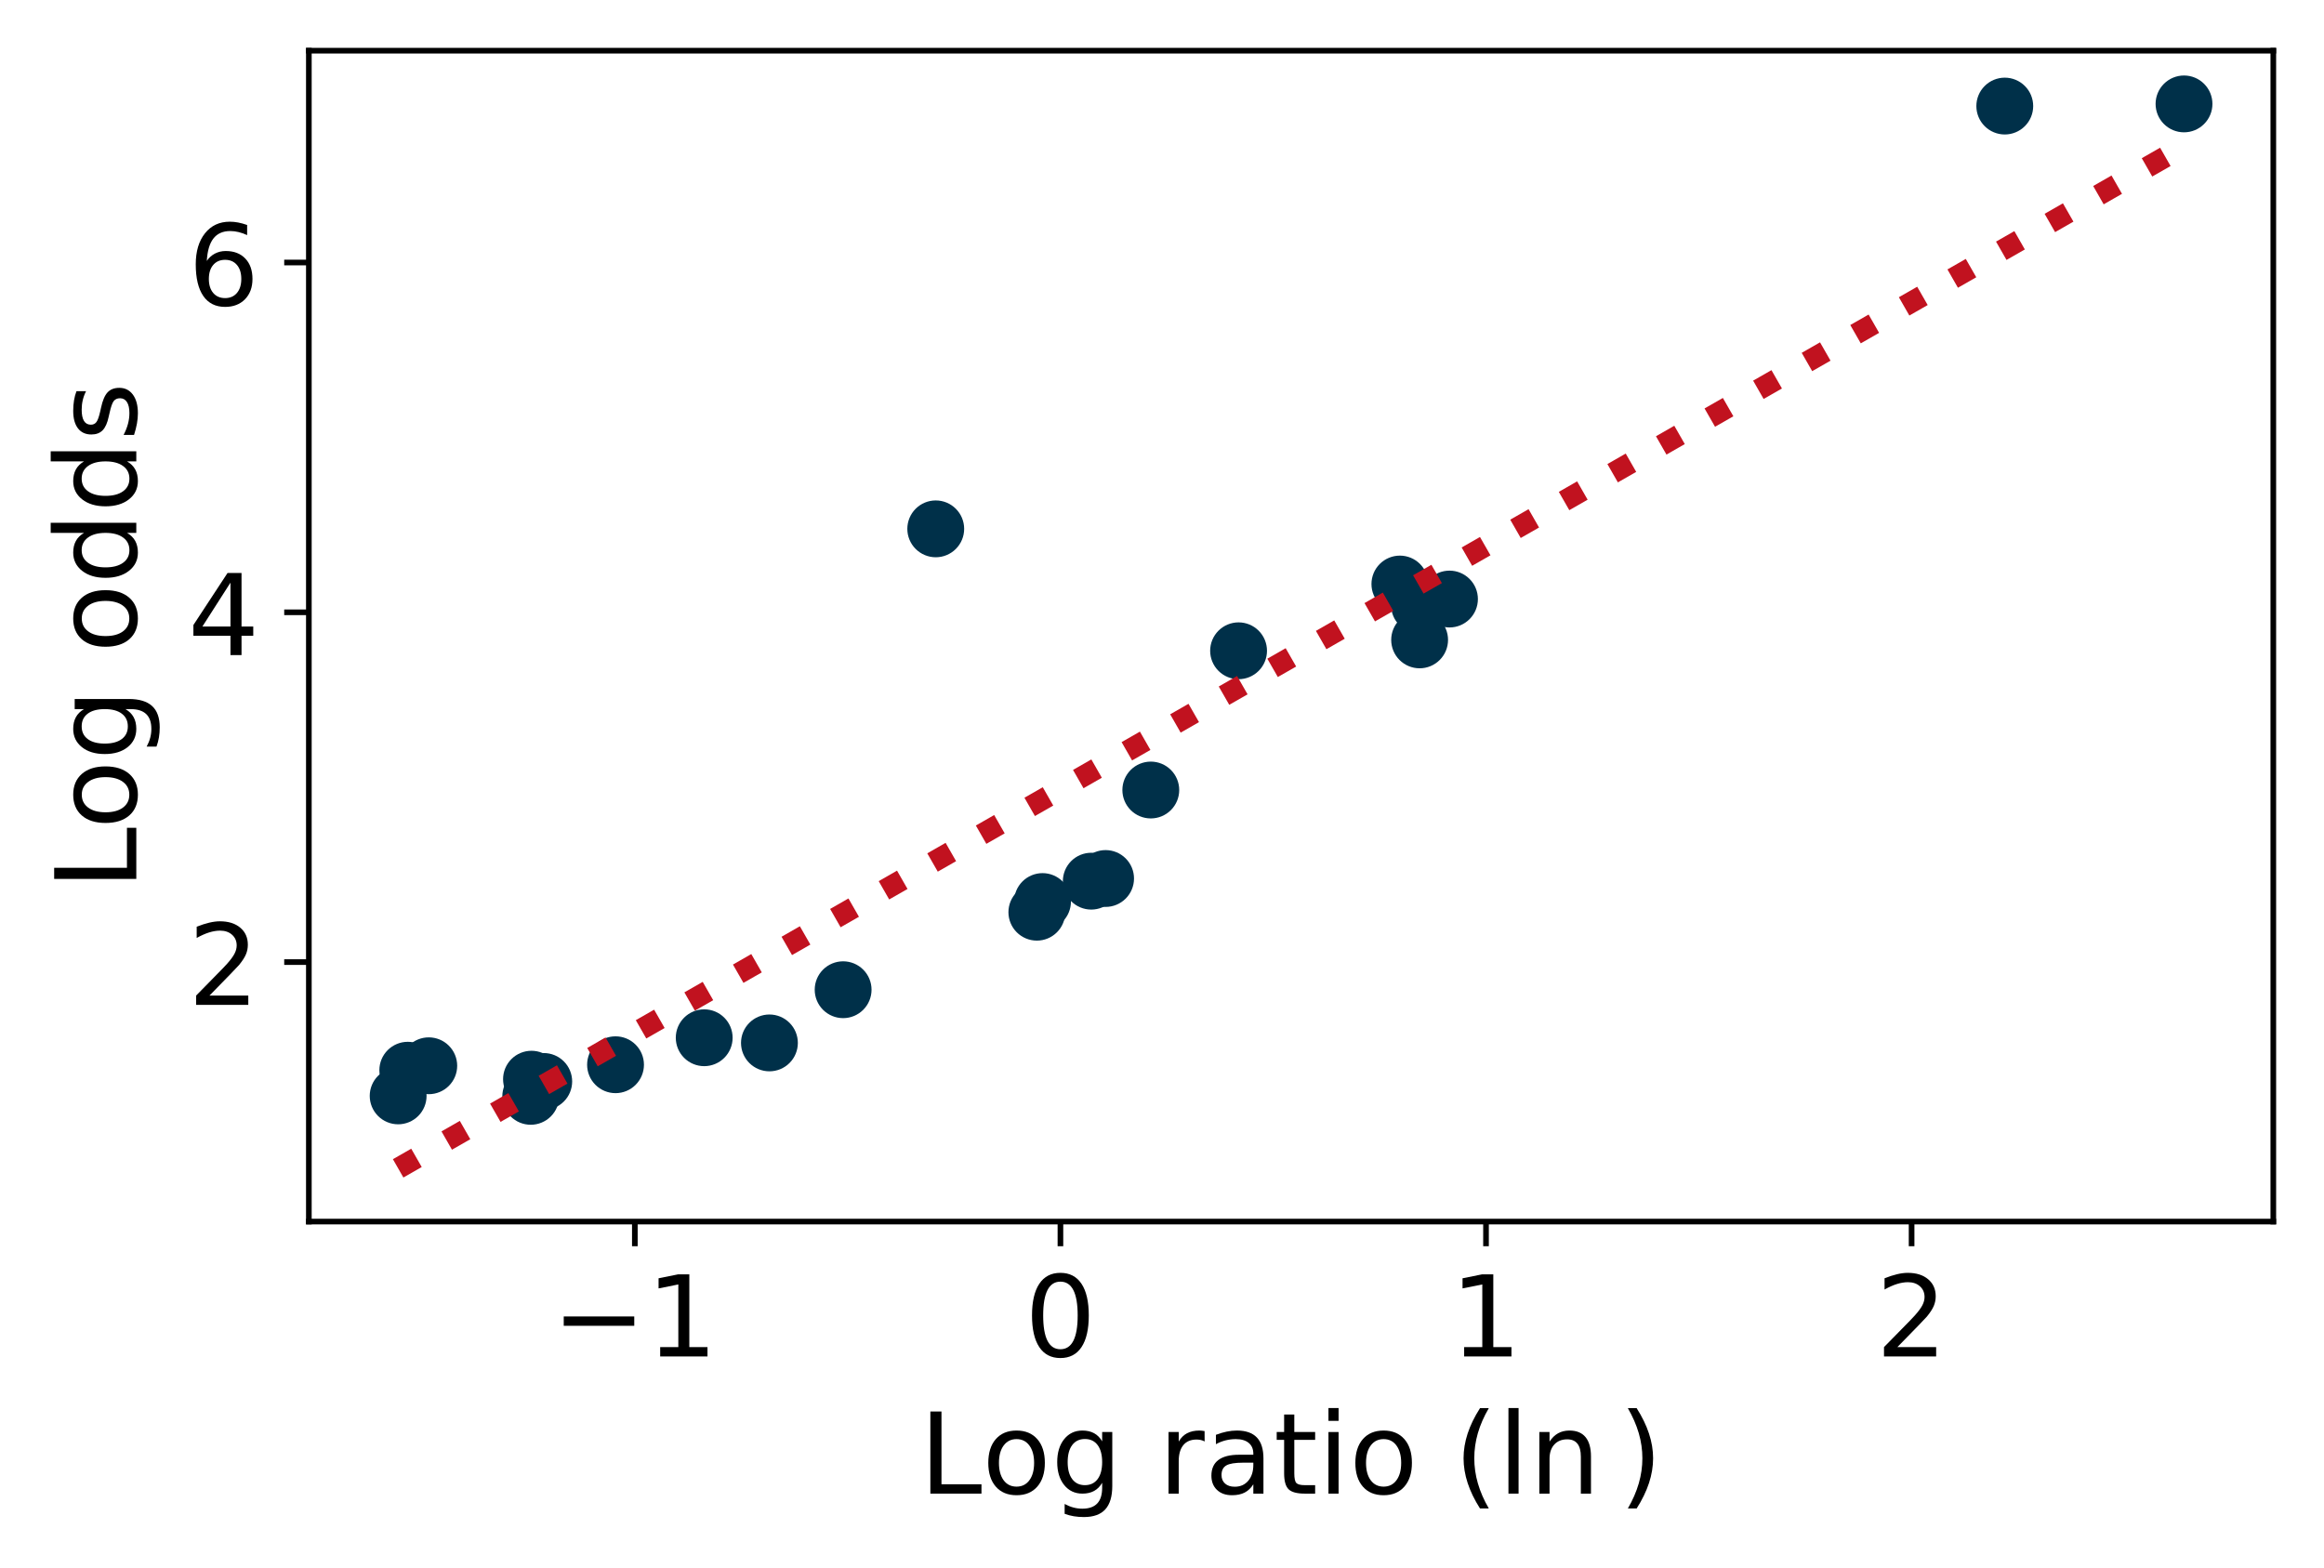
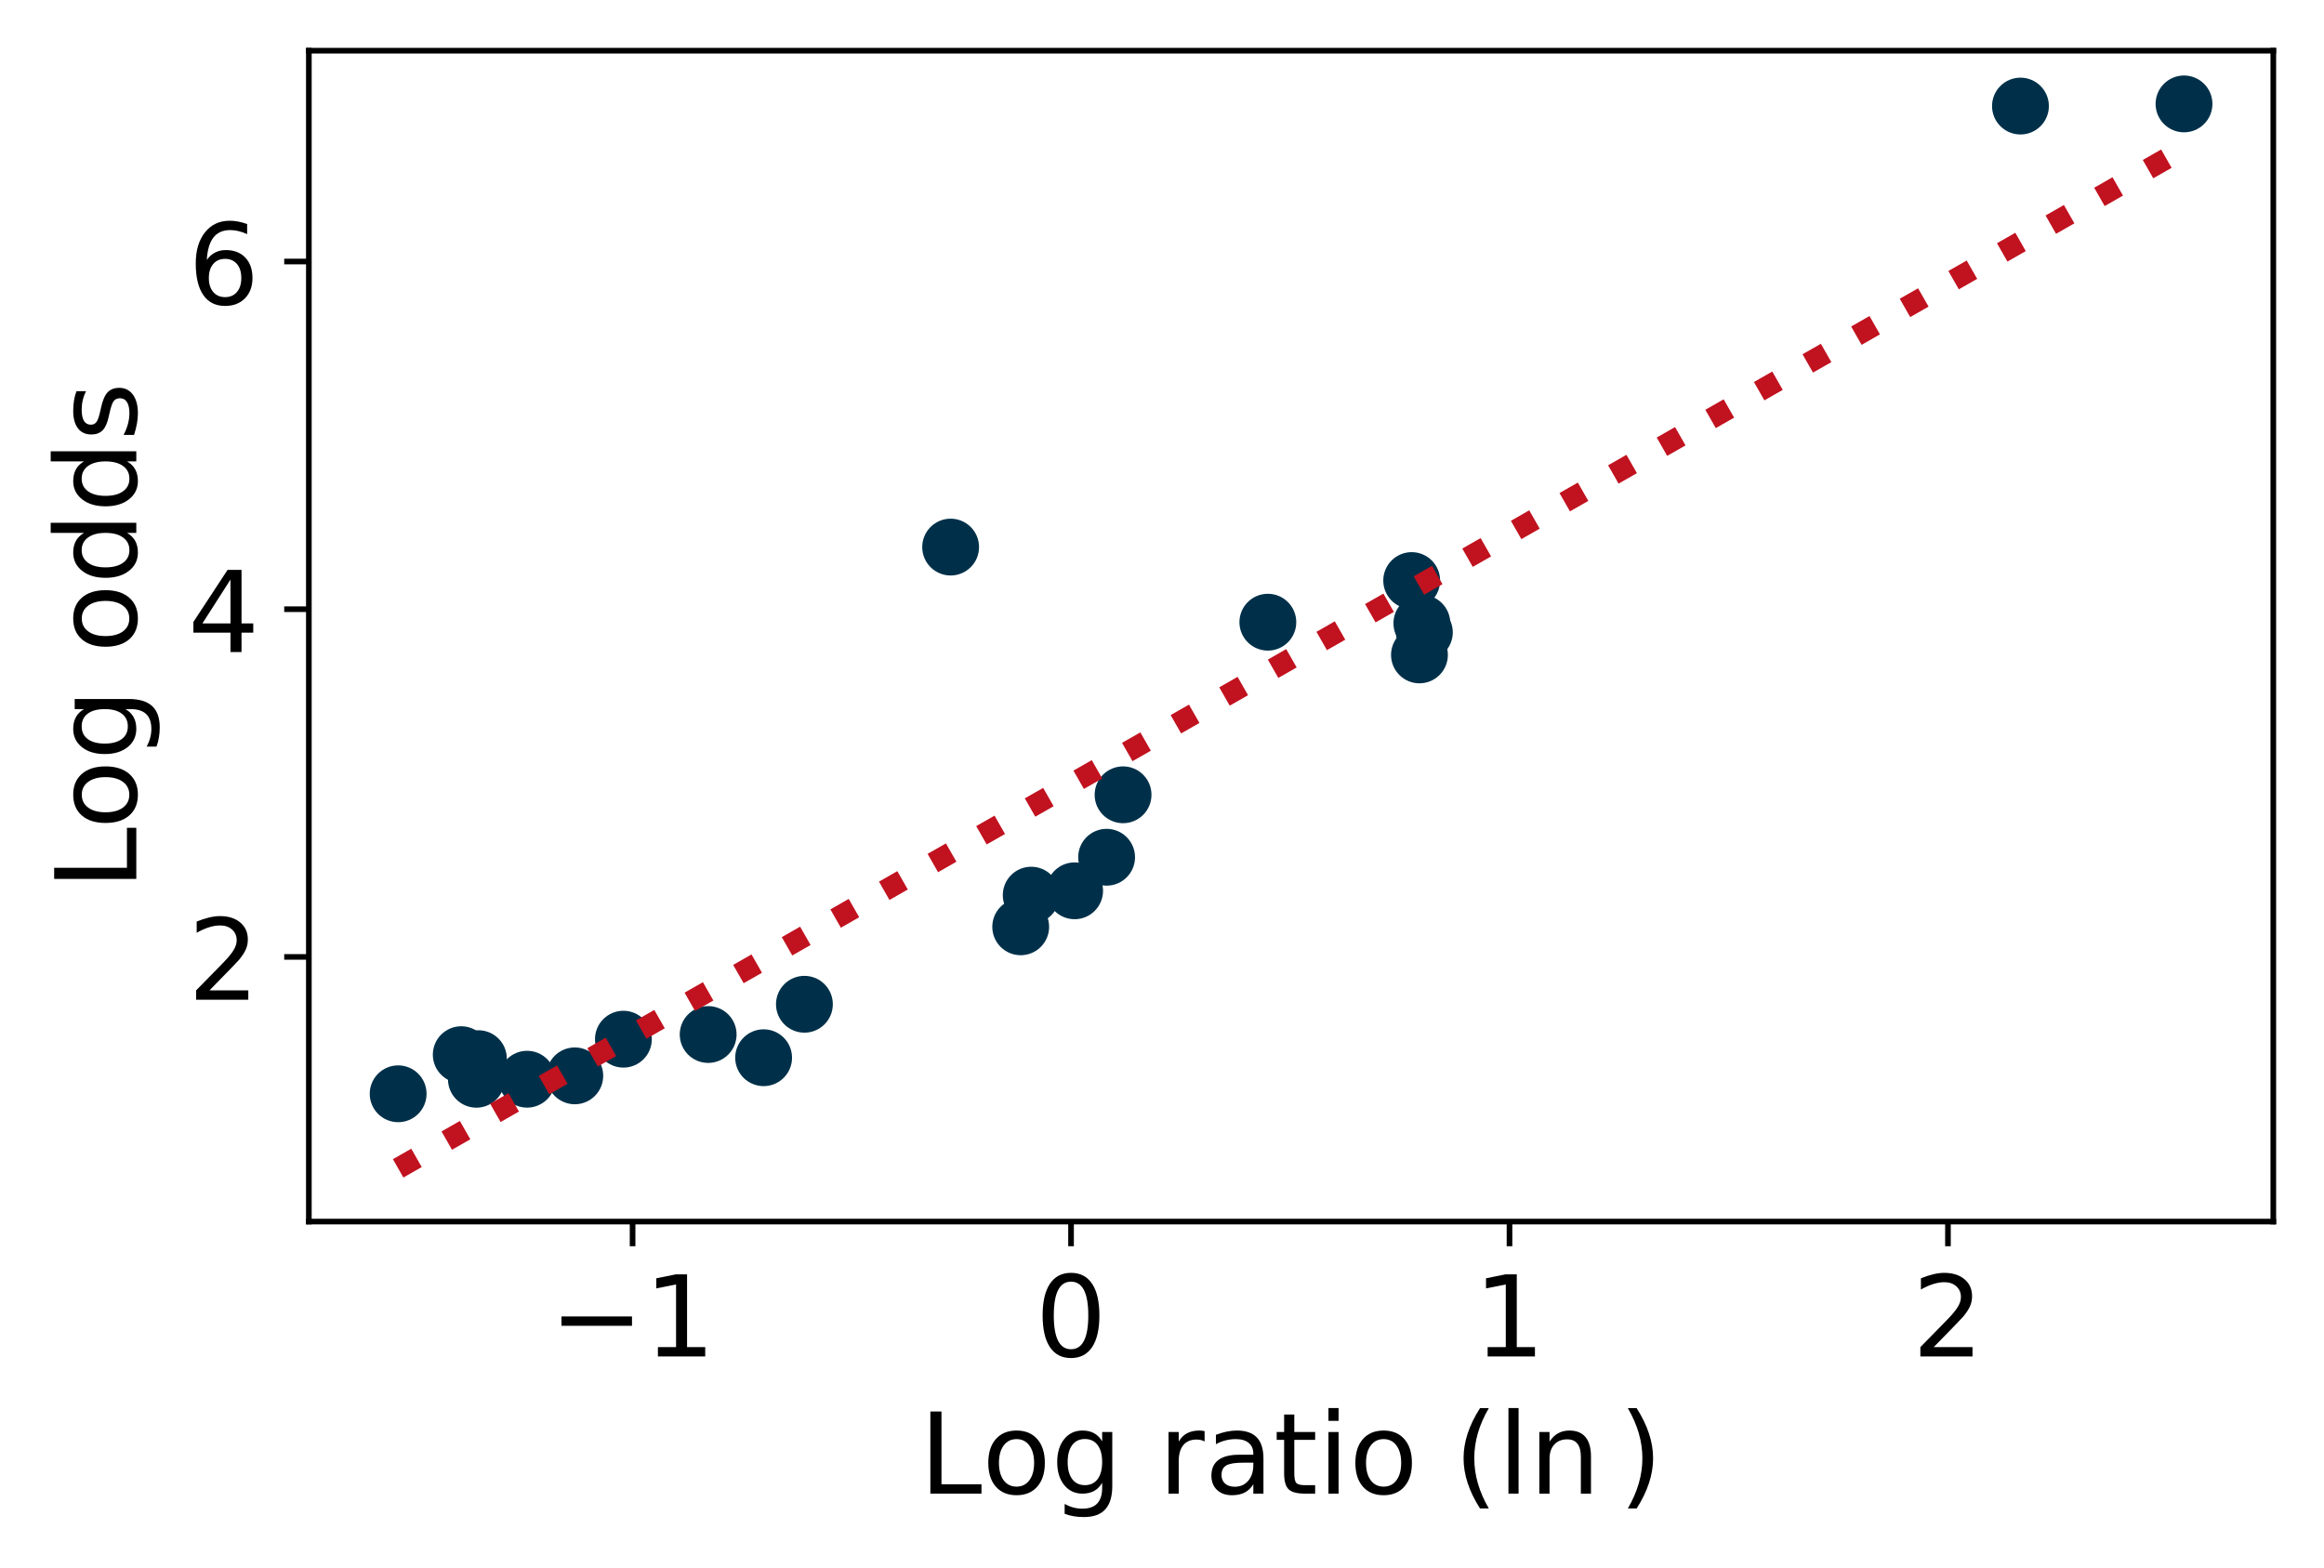
<svg xmlns="http://www.w3.org/2000/svg" xmlns:xlink="http://www.w3.org/1999/xlink" width="330.065pt" height="222.725pt" viewBox="0 0 330.065 222.725" version="1.1">
  <defs>
    <style type="text/css">*{stroke-linejoin: round; stroke-linecap: butt}</style>
  </defs>
  <g id="figure_1">
    <g id="patch_1">
      <path d="M 0 222.725  L 330.065 222.725  L 330.065 0  L 0 0  z " style="fill: #ffffff" />
    </g>
    <g id="axes_1">
      <g id="patch_2">
        <path d="M 43.865 173.52  L 322.865 173.52  L 322.865 7.2  L 43.865 7.2  z " style="fill: #ffffff" />
      </g>
      <g id="PathCollection_1">
        <defs>
-           <path id="mc18034587b" d="M 0 3.536  C 0.938 3.536 1.837 3.163 2.5 2.5  C 3.163 1.837 3.536 0.938 3.536 0  C 3.536 -0.938 3.163 -1.837 2.5 -2.5  C 1.837 -3.163 0.938 -3.536 0 -3.536  C -0.938 -3.536 -1.837 -3.163 -2.5 -2.5  C -3.163 -1.837 -3.536 -0.938 -3.536 0  C -3.536 0.938 -3.163 1.837 -2.5 2.5  C -1.837 3.163 -0.938 3.536 0 3.536  z " style="stroke: #003049" />
+           <path id="mc6e906a8f0" d="M 0 3.536  C 0.938 3.536 1.837 3.163 2.5 2.5  C 3.163 1.837 3.536 0.938 3.536 0  C 3.536 -0.938 3.163 -1.837 2.5 -2.5  C 1.837 -3.163 0.938 -3.536 0 -3.536  C -0.938 -3.536 -1.837 -3.163 -2.5 -2.5  C -3.163 -1.837 -3.536 -0.938 -3.536 0  C -3.536 0.938 -3.163 1.837 -2.5 2.5  C -1.837 3.163 -0.938 3.536 0 3.536  z " style="stroke: #003049" />
        </defs>
-         <g clip-path="url(#p3d606eda35)">
-           <use xlink:href="#mc18034587b" x="132.899" y="75.121" style="fill: #003049; stroke: #003049" />
-           <use xlink:href="#mc18034587b" x="205.862" y="85.092" style="fill: #003049; stroke: #003049" />
-           <use xlink:href="#mc18034587b" x="198.818" y="82.959" style="fill: #003049; stroke: #003049" />
-           <use xlink:href="#mc18034587b" x="201.621" y="90.894" style="fill: #003049; stroke: #003049" />
-           <use xlink:href="#mc18034587b" x="75.377" y="155.731" style="fill: #003049; stroke: #003049" />
-           <use xlink:href="#mc18034587b" x="77.225" y="153.616" style="fill: #003049; stroke: #003049" />
-           <use xlink:href="#mc18034587b" x="75.485" y="153.294" style="fill: #003049; stroke: #003049" />
-           <use xlink:href="#mc18034587b" x="56.547" y="155.667" style="fill: #003049; stroke: #003049" />
-           <use xlink:href="#mc18034587b" x="87.421" y="151.242" style="fill: #003049; stroke: #003049" />
-           <use xlink:href="#mc18034587b" x="57.915" y="152.02" style="fill: #003049; stroke: #003049" />
-           <use xlink:href="#mc18034587b" x="60.896" y="151.389" style="fill: #003049; stroke: #003049" />
-           <use xlink:href="#mc18034587b" x="201.601" y="85.945" style="fill: #003049; stroke: #003049" />
-           <use xlink:href="#mc18034587b" x="163.442" y="112.219" style="fill: #003049; stroke: #003049" />
-           <use xlink:href="#mc18034587b" x="310.183" y="14.76" style="fill: #003049; stroke: #003049" />
-           <use xlink:href="#mc18034587b" x="175.908" y="92.441" style="fill: #003049; stroke: #003049" />
-           <use xlink:href="#mc18034587b" x="109.278" y="148.141" style="fill: #003049; stroke: #003049" />
-           <use xlink:href="#mc18034587b" x="157.022" y="124.788" style="fill: #003049; stroke: #003049" />
-           <use xlink:href="#mc18034587b" x="147.258" y="129.575" style="fill: #003049; stroke: #003049" />
-           <use xlink:href="#mc18034587b" x="119.745" y="140.586" style="fill: #003049; stroke: #003049" />
-           <use xlink:href="#mc18034587b" x="100.014" y="147.408" style="fill: #003049; stroke: #003049" />
-           <use xlink:href="#mc18034587b" x="154.988" y="125.166" style="fill: #003049; stroke: #003049" />
-           <use xlink:href="#mc18034587b" x="148.066" y="128.06" style="fill: #003049; stroke: #003049" />
-           <use xlink:href="#mc18034587b" x="284.727" y="15.067" style="fill: #003049; stroke: #003049" />
+         <g clip-path="url(#pcea9029fcd)">
+           <use xlink:href="#mc6e906a8f0" x="135.014" y="77.711" style="fill: #003049; stroke: #003049" />
+           <use xlink:href="#mc6e906a8f0" x="202.296" y="89.822" style="fill: #003049; stroke: #003049" />
+           <use xlink:href="#mc6e906a8f0" x="200.494" y="82.465" style="fill: #003049; stroke: #003049" />
+           <use xlink:href="#mc6e906a8f0" x="201.598" y="93.027" style="fill: #003049; stroke: #003049" />
+           <use xlink:href="#mc6e906a8f0" x="67.658" y="153.305" style="fill: #003049; stroke: #003049" />
+           <use xlink:href="#mc6e906a8f0" x="81.634" y="152.82" style="fill: #003049; stroke: #003049" />
+           <use xlink:href="#mc6e906a8f0" x="74.858" y="153.298" style="fill: #003049; stroke: #003049" />
+           <use xlink:href="#mc6e906a8f0" x="56.547" y="155.368" style="fill: #003049; stroke: #003049" />
+           <use xlink:href="#mc6e906a8f0" x="108.453" y="150.245" style="fill: #003049; stroke: #003049" />
+           <use xlink:href="#mc6e906a8f0" x="67.947" y="150.38" style="fill: #003049; stroke: #003049" />
+           <use xlink:href="#mc6e906a8f0" x="65.509" y="149.812" style="fill: #003049; stroke: #003049" />
+           <use xlink:href="#mc6e906a8f0" x="201.94" y="88.531" style="fill: #003049; stroke: #003049" />
+           <use xlink:href="#mc6e906a8f0" x="159.503" y="112.897" style="fill: #003049; stroke: #003049" />
+           <use xlink:href="#mc6e906a8f0" x="310.183" y="14.76" style="fill: #003049; stroke: #003049" />
+           <use xlink:href="#mc6e906a8f0" x="180.066" y="88.38" style="fill: #003049; stroke: #003049" />
+           <use xlink:href="#mc6e906a8f0" x="100.577" y="146.947" style="fill: #003049; stroke: #003049" />
+           <use xlink:href="#mc6e906a8f0" x="157.166" y="121.768" style="fill: #003049; stroke: #003049" />
+           <use xlink:href="#mc6e906a8f0" x="144.965" y="131.65" style="fill: #003049; stroke: #003049" />
+           <use xlink:href="#mc6e906a8f0" x="114.247" y="142.651" style="fill: #003049; stroke: #003049" />
+           <use xlink:href="#mc6e906a8f0" x="88.538" y="147.612" style="fill: #003049; stroke: #003049" />
+           <use xlink:href="#mc6e906a8f0" x="146.457" y="127.152" style="fill: #003049; stroke: #003049" />
+           <use xlink:href="#mc6e906a8f0" x="152.623" y="126.535" style="fill: #003049; stroke: #003049" />
+           <use xlink:href="#mc6e906a8f0" x="286.955" y="15.067" style="fill: #003049; stroke: #003049" />
        </g>
      </g>
      <g id="matplotlib.axis_1">
        <g id="xtick_1">
          <g id="line2d_1">
            <defs>
-               <path id="m53e0bc3c14" d="M 0 0  L 0 3.5  " style="stroke: #000000; stroke-width: 0.8" />
-             </defs>
-             <g>
-               <use xlink:href="#m53e0bc3c14" x="90.164" y="173.52" style="stroke: #000000; stroke-width: 0.8" />
+               <path id="m7798695772" d="M 0 0  L 0 3.5  " style="stroke: #000000; stroke-width: 0.8" />
+             </defs>
+             <g>
+               <use xlink:href="#m7798695772" x="89.842" y="173.52" style="stroke: #000000; stroke-width: 0.8" />
            </g>
          </g>
          <g id="text_1">
-             <g transform="translate(78.37002 192.6775) scale(0.16 -0.16)">
+             <g transform="translate(78.0486 192.6775) scale(0.16 -0.16)">
              <defs>
                <path id="DejaVuSans-2212" d="M 678 2272  L 4684 2272  L 4684 1741  L 678 1741  L 678 2272  z " transform="scale(0.015625)" />
                <path id="DejaVuSans-31" d="M 794 531  L 1825 531  L 1825 4091  L 703 3866  L 703 4441  L 1819 4666  L 2450 4666  L 2450 531  L 3481 531  L 3481 0  L 794 0  L 794 531  z " transform="scale(0.015625)" />
              </defs>
              <use xlink:href="#DejaVuSans-2212" />
              <use xlink:href="#DejaVuSans-31" transform="translate(83.78906 0)" />
            </g>
          </g>
        </g>
        <g id="xtick_2">
          <g id="line2d_2">
            <g>
-               <use xlink:href="#m53e0bc3c14" x="150.607" y="173.52" style="stroke: #000000; stroke-width: 0.8" />
+               <use xlink:href="#m7798695772" x="152.114" y="173.52" style="stroke: #000000; stroke-width: 0.8" />
            </g>
          </g>
          <g id="text_2">
-             <g transform="translate(145.5169 192.6775) scale(0.16 -0.16)">
+             <g transform="translate(147.024 192.6775) scale(0.16 -0.16)">
              <defs>
                <path id="DejaVuSans-30" d="M 2034 4250  Q 1547 4250 1301 3770  Q 1056 3291 1056 2328  Q 1056 1369 1301 889  Q 1547 409 2034 409  Q 2525 409 2770 889  Q 3016 1369 3016 2328  Q 3016 3291 2770 3770  Q 2525 4250 2034 4250  z M 2034 4750  Q 2819 4750 3233 4129  Q 3647 3509 3647 2328  Q 3647 1150 3233 529  Q 2819 -91 2034 -91  Q 1250 -91 836 529  Q 422 1150 422 2328  Q 422 3509 836 4129  Q 1250 4750 2034 4750  z " transform="scale(0.015625)" />
              </defs>
              <use xlink:href="#DejaVuSans-30" />
            </g>
          </g>
        </g>
        <g id="xtick_3">
          <g id="line2d_3">
            <g>
-               <use xlink:href="#m53e0bc3c14" x="211.05" y="173.52" style="stroke: #000000; stroke-width: 0.8" />
+               <use xlink:href="#m7798695772" x="214.386" y="173.52" style="stroke: #000000; stroke-width: 0.8" />
            </g>
          </g>
          <g id="text_3">
-             <g transform="translate(205.96 192.6775) scale(0.16 -0.16)">
+             <g transform="translate(209.2956 192.6775) scale(0.16 -0.16)">
              <use xlink:href="#DejaVuSans-31" />
            </g>
          </g>
        </g>
        <g id="xtick_4">
          <g id="line2d_4">
            <g>
-               <use xlink:href="#m53e0bc3c14" x="271.493" y="173.52" style="stroke: #000000; stroke-width: 0.8" />
+               <use xlink:href="#m7798695772" x="276.657" y="173.52" style="stroke: #000000; stroke-width: 0.8" />
            </g>
          </g>
          <g id="text_4">
-             <g transform="translate(266.4031 192.6775) scale(0.16 -0.16)">
+             <g transform="translate(271.5673 192.6775) scale(0.16 -0.16)">
              <defs>
                <path id="DejaVuSans-32" d="M 1228 531  L 3431 531  L 3431 0  L 469 0  L 469 531  Q 828 903 1448 1529  Q 2069 2156 2228 2338  Q 2531 2678 2651 2914  Q 2772 3150 2772 3378  Q 2772 3750 2511 3984  Q 2250 4219 1831 4219  Q 1534 4219 1204 4116  Q 875 4013 500 3803  L 500 4441  Q 881 4594 1212 4672  Q 1544 4750 1819 4750  Q 2544 4750 2975 4387  Q 3406 4025 3406 3419  Q 3406 3131 3298 2873  Q 3191 2616 2906 2266  Q 2828 2175 2409 1742  Q 1991 1309 1228 531  z " transform="scale(0.015625)" />
              </defs>
              <use xlink:href="#DejaVuSans-32" />
            </g>
          </g>
        </g>
        <g id="text_5">
          <g transform="translate(130.565 212.165) scale(0.16 -0.16)">
            <defs>
              <path id="DejaVuSans-4c" d="M 628 4666  L 1259 4666  L 1259 531  L 3531 531  L 3531 0  L 628 0  L 628 4666  z " transform="scale(0.015625)" />
              <path id="DejaVuSans-6f" d="M 1959 3097  Q 1497 3097 1228 2736  Q 959 2375 959 1747  Q 959 1119 1226 758  Q 1494 397 1959 397  Q 2419 397 2687 759  Q 2956 1122 2956 1747  Q 2956 2369 2687 2733  Q 2419 3097 1959 3097  z M 1959 3584  Q 2709 3584 3137 3096  Q 3566 2609 3566 1747  Q 3566 888 3137 398  Q 2709 -91 1959 -91  Q 1206 -91 779 398  Q 353 888 353 1747  Q 353 2609 779 3096  Q 1206 3584 1959 3584  z " transform="scale(0.015625)" />
              <path id="DejaVuSans-67" d="M 2906 1791  Q 2906 2416 2648 2759  Q 2391 3103 1925 3103  Q 1463 3103 1205 2759  Q 947 2416 947 1791  Q 947 1169 1205 825  Q 1463 481 1925 481  Q 2391 481 2648 825  Q 2906 1169 2906 1791  z M 3481 434  Q 3481 -459 3084 -895  Q 2688 -1331 1869 -1331  Q 1566 -1331 1297 -1286  Q 1028 -1241 775 -1147  L 775 -588  Q 1028 -725 1275 -790  Q 1522 -856 1778 -856  Q 2344 -856 2625 -561  Q 2906 -266 2906 331  L 2906 616  Q 2728 306 2450 153  Q 2172 0 1784 0  Q 1141 0 747 490  Q 353 981 353 1791  Q 353 2603 747 3093  Q 1141 3584 1784 3584  Q 2172 3584 2450 3431  Q 2728 3278 2906 2969  L 2906 3500  L 3481 3500  L 3481 434  z " transform="scale(0.015625)" />
              <path id="DejaVuSans-20" transform="scale(0.015625)" />
              <path id="DejaVuSans-72" d="M 2631 2963  Q 2534 3019 2420 3045  Q 2306 3072 2169 3072  Q 1681 3072 1420 2755  Q 1159 2438 1159 1844  L 1159 0  L 581 0  L 581 3500  L 1159 3500  L 1159 2956  Q 1341 3275 1631 3429  Q 1922 3584 2338 3584  Q 2397 3584 2469 3576  Q 2541 3569 2628 3553  L 2631 2963  z " transform="scale(0.015625)" />
              <path id="DejaVuSans-61" d="M 2194 1759  Q 1497 1759 1228 1600  Q 959 1441 959 1056  Q 959 750 1161 570  Q 1363 391 1709 391  Q 2188 391 2477 730  Q 2766 1069 2766 1631  L 2766 1759  L 2194 1759  z M 3341 1997  L 3341 0  L 2766 0  L 2766 531  Q 2569 213 2275 61  Q 1981 -91 1556 -91  Q 1019 -91 701 211  Q 384 513 384 1019  Q 384 1609 779 1909  Q 1175 2209 1959 2209  L 2766 2209  L 2766 2266  Q 2766 2663 2505 2880  Q 2244 3097 1772 3097  Q 1472 3097 1187 3025  Q 903 2953 641 2809  L 641 3341  Q 956 3463 1253 3523  Q 1550 3584 1831 3584  Q 2591 3584 2966 3190  Q 3341 2797 3341 1997  z " transform="scale(0.015625)" />
              <path id="DejaVuSans-74" d="M 1172 4494  L 1172 3500  L 2356 3500  L 2356 3053  L 1172 3053  L 1172 1153  Q 1172 725 1289 603  Q 1406 481 1766 481  L 2356 481  L 2356 0  L 1766 0  Q 1100 0 847 248  Q 594 497 594 1153  L 594 3053  L 172 3053  L 172 3500  L 594 3500  L 594 4494  L 1172 4494  z " transform="scale(0.015625)" />
              <path id="DejaVuSans-69" d="M 603 3500  L 1178 3500  L 1178 0  L 603 0  L 603 3500  z M 603 4863  L 1178 4863  L 1178 4134  L 603 4134  L 603 4863  z " transform="scale(0.015625)" />
              <path id="DejaVuSans-28" d="M 1984 4856  Q 1566 4138 1362 3434  Q 1159 2731 1159 2009  Q 1159 1288 1364 580  Q 1569 -128 1984 -844  L 1484 -844  Q 1016 -109 783 600  Q 550 1309 550 2009  Q 550 2706 781 3412  Q 1013 4119 1484 4856  L 1984 4856  z " transform="scale(0.015625)" />
              <path id="DejaVuSans-6c" d="M 603 4863  L 1178 4863  L 1178 0  L 603 0  L 603 4863  z " transform="scale(0.015625)" />
              <path id="DejaVuSans-6e" d="M 3513 2113  L 3513 0  L 2938 0  L 2938 2094  Q 2938 2591 2744 2837  Q 2550 3084 2163 3084  Q 1697 3084 1428 2787  Q 1159 2491 1159 1978  L 1159 0  L 581 0  L 581 3500  L 1159 3500  L 1159 2956  Q 1366 3272 1645 3428  Q 1925 3584 2291 3584  Q 2894 3584 3203 3211  Q 3513 2838 3513 2113  z " transform="scale(0.015625)" />
              <path id="DejaVuSans-29" d="M 513 4856  L 1013 4856  Q 1481 4119 1714 3412  Q 1947 2706 1947 2009  Q 1947 1309 1714 600  Q 1481 -109 1013 -844  L 513 -844  Q 928 -128 1133 580  Q 1338 1288 1338 2009  Q 1338 2731 1133 3434  Q 928 4138 513 4856  z " transform="scale(0.015625)" />
            </defs>
            <use xlink:href="#DejaVuSans-4c" transform="translate(0 0.015625)" />
            <use xlink:href="#DejaVuSans-6f" transform="translate(55.71289 0.015625)" />
            <use xlink:href="#DejaVuSans-67" transform="translate(116.8945 0.015625)" />
            <use xlink:href="#DejaVuSans-20" transform="translate(180.3711 0.015625)" />
            <use xlink:href="#DejaVuSans-72" transform="translate(212.1582 0.015625)" />
            <use xlink:href="#DejaVuSans-61" transform="translate(253.2715 0.015625)" />
            <use xlink:href="#DejaVuSans-74" transform="translate(314.5508 0.015625)" />
            <use xlink:href="#DejaVuSans-69" transform="translate(353.7598 0.015625)" />
            <use xlink:href="#DejaVuSans-6f" transform="translate(381.543 0.015625)" />
            <use xlink:href="#DejaVuSans-20" transform="translate(442.7246 0.015625)" />
            <use xlink:href="#DejaVuSans-28" transform="translate(474.5117 0.015625)" />
            <use xlink:href="#DejaVuSans-6c" transform="translate(513.5254 0.015625)" />
            <use xlink:href="#DejaVuSans-6e" transform="translate(541.3086 0.015625)" />
            <use xlink:href="#DejaVuSans-29" transform="translate(620.9232 0.015625)" />
          </g>
        </g>
      </g>
      <g id="matplotlib.axis_2">
        <g id="ytick_1">
          <g id="line2d_5">
            <defs>
-               <path id="m3d535c5ac3" d="M 0 0  L -3.5 0  " style="stroke: #000000; stroke-width: 0.8" />
-             </defs>
-             <g>
-               <use xlink:href="#m3d535c5ac3" x="43.865" y="136.662" style="stroke: #000000; stroke-width: 0.8" />
+               <path id="m101b15a406" d="M 0 0  L -3.5 0  " style="stroke: #000000; stroke-width: 0.8" />
+             </defs>
+             <g>
+               <use xlink:href="#m101b15a406" x="43.865" y="135.925" style="stroke: #000000; stroke-width: 0.8" />
            </g>
          </g>
          <g id="text_6">
-             <g transform="translate(26.685 142.7409) scale(0.16 -0.16)">
+             <g transform="translate(26.685 142.0033) scale(0.16 -0.16)">
              <use xlink:href="#DejaVuSans-32" />
            </g>
          </g>
        </g>
        <g id="ytick_2">
          <g id="line2d_6">
            <g>
-               <use xlink:href="#m3d535c5ac3" x="43.865" y="86.975" style="stroke: #000000; stroke-width: 0.8" />
+               <use xlink:href="#m101b15a406" x="43.865" y="86.538" style="stroke: #000000; stroke-width: 0.8" />
            </g>
          </g>
          <g id="text_7">
-             <g transform="translate(26.685 93.05343) scale(0.16 -0.16)">
+             <g transform="translate(26.685 92.61644) scale(0.16 -0.16)">
              <defs>
                <path id="DejaVuSans-34" d="M 2419 4116  L 825 1625  L 2419 1625  L 2419 4116  z M 2253 4666  L 3047 4666  L 3047 1625  L 3713 1625  L 3713 1100  L 3047 1100  L 3047 0  L 2419 0  L 2419 1100  L 313 1100  L 313 1709  L 2253 4666  z " transform="scale(0.015625)" />
              </defs>
              <use xlink:href="#DejaVuSans-34" />
            </g>
          </g>
        </g>
        <g id="ytick_3">
          <g id="line2d_7">
            <g>
-               <use xlink:href="#m3d535c5ac3" x="43.865" y="37.287" style="stroke: #000000; stroke-width: 0.8" />
+               <use xlink:href="#m101b15a406" x="43.865" y="37.151" style="stroke: #000000; stroke-width: 0.8" />
            </g>
          </g>
          <g id="text_8">
-             <g transform="translate(26.685 43.36594) scale(0.16 -0.16)">
+             <g transform="translate(26.685 43.22962) scale(0.16 -0.16)">
              <defs>
                <path id="DejaVuSans-36" d="M 2113 2584  Q 1688 2584 1439 2293  Q 1191 2003 1191 1497  Q 1191 994 1439 701  Q 1688 409 2113 409  Q 2538 409 2786 701  Q 3034 994 3034 1497  Q 3034 2003 2786 2293  Q 2538 2584 2113 2584  z M 3366 4563  L 3366 3988  Q 3128 4100 2886 4159  Q 2644 4219 2406 4219  Q 1781 4219 1451 3797  Q 1122 3375 1075 2522  Q 1259 2794 1537 2939  Q 1816 3084 2150 3084  Q 2853 3084 3261 2657  Q 3669 2231 3669 1497  Q 3669 778 3244 343  Q 2819 -91 2113 -91  Q 1303 -91 875 529  Q 447 1150 447 2328  Q 447 3434 972 4092  Q 1497 4750 2381 4750  Q 2619 4750 2861 4703  Q 3103 4656 3366 4563  z " transform="scale(0.015625)" />
              </defs>
              <use xlink:href="#DejaVuSans-36" />
            </g>
          </g>
        </g>
        <g id="text_9">
          <g transform="translate(19.3575 126.4137) rotate(-90) scale(0.16 -0.16)">
            <defs>
              <path id="DejaVuSans-64" d="M 2906 2969  L 2906 4863  L 3481 4863  L 3481 0  L 2906 0  L 2906 525  Q 2725 213 2448 61  Q 2172 -91 1784 -91  Q 1150 -91 751 415  Q 353 922 353 1747  Q 353 2572 751 3078  Q 1150 3584 1784 3584  Q 2172 3584 2448 3432  Q 2725 3281 2906 2969  z M 947 1747  Q 947 1113 1208 752  Q 1469 391 1925 391  Q 2381 391 2643 752  Q 2906 1113 2906 1747  Q 2906 2381 2643 2742  Q 2381 3103 1925 3103  Q 1469 3103 1208 2742  Q 947 2381 947 1747  z " transform="scale(0.015625)" />
              <path id="DejaVuSans-73" d="M 2834 3397  L 2834 2853  Q 2591 2978 2328 3040  Q 2066 3103 1784 3103  Q 1356 3103 1142 2972  Q 928 2841 928 2578  Q 928 2378 1081 2264  Q 1234 2150 1697 2047  L 1894 2003  Q 2506 1872 2764 1633  Q 3022 1394 3022 966  Q 3022 478 2636 193  Q 2250 -91 1575 -91  Q 1294 -91 989 -36  Q 684 19 347 128  L 347 722  Q 666 556 975 473  Q 1284 391 1588 391  Q 1994 391 2212 530  Q 2431 669 2431 922  Q 2431 1156 2273 1281  Q 2116 1406 1581 1522  L 1381 1569  Q 847 1681 609 1914  Q 372 2147 372 2553  Q 372 3047 722 3315  Q 1072 3584 1716 3584  Q 2034 3584 2315 3537  Q 2597 3491 2834 3397  z " transform="scale(0.015625)" />
            </defs>
            <use xlink:href="#DejaVuSans-4c" />
            <use xlink:href="#DejaVuSans-6f" transform="translate(53.96289 0)" />
            <use xlink:href="#DejaVuSans-67" transform="translate(115.1445 0)" />
            <use xlink:href="#DejaVuSans-20" transform="translate(178.6211 0)" />
            <use xlink:href="#DejaVuSans-6f" transform="translate(210.4082 0)" />
            <use xlink:href="#DejaVuSans-64" transform="translate(271.5898 0)" />
            <use xlink:href="#DejaVuSans-64" transform="translate(335.0664 0)" />
            <use xlink:href="#DejaVuSans-73" transform="translate(398.543 0)" />
          </g>
        </g>
      </g>
      <g id="line2d_8">
-         <path d="M 56.547 165.96  L 310.183 20.764  " clip-path="url(#p3d606eda35)" style="fill: none; stroke-dasharray: 3,4.95; stroke-dashoffset: 0; stroke: #c1121f; stroke-width: 3" />
+         <path d="M 56.547 165.96  L 310.183 21.106  " clip-path="url(#pcea9029fcd)" style="fill: none; stroke-dasharray: 3,4.95; stroke-dashoffset: 0; stroke: #c1121f; stroke-width: 3" />
      </g>
      <g id="patch_3">
        <path d="M 43.865 173.52  L 43.865 7.2  " style="fill: none; stroke: #000000; stroke-width: 0.8; stroke-linejoin: miter; stroke-linecap: square" />
      </g>
      <g id="patch_4">
        <path d="M 322.865 173.52  L 322.865 7.2  " style="fill: none; stroke: #000000; stroke-width: 0.8; stroke-linejoin: miter; stroke-linecap: square" />
      </g>
      <g id="patch_5">
        <path d="M 43.865 173.52  L 322.865 173.52  " style="fill: none; stroke: #000000; stroke-width: 0.8; stroke-linejoin: miter; stroke-linecap: square" />
      </g>
      <g id="patch_6">
        <path d="M 43.865 7.2  L 322.865 7.2  " style="fill: none; stroke: #000000; stroke-width: 0.8; stroke-linejoin: miter; stroke-linecap: square" />
      </g>
    </g>
  </g>
  <defs>
-     <clipPath id="p3d606eda35">
+     <clipPath id="pcea9029fcd">
      <rect x="43.865" y="7.2" width="279" height="166.32" />
    </clipPath>
  </defs>
</svg>
